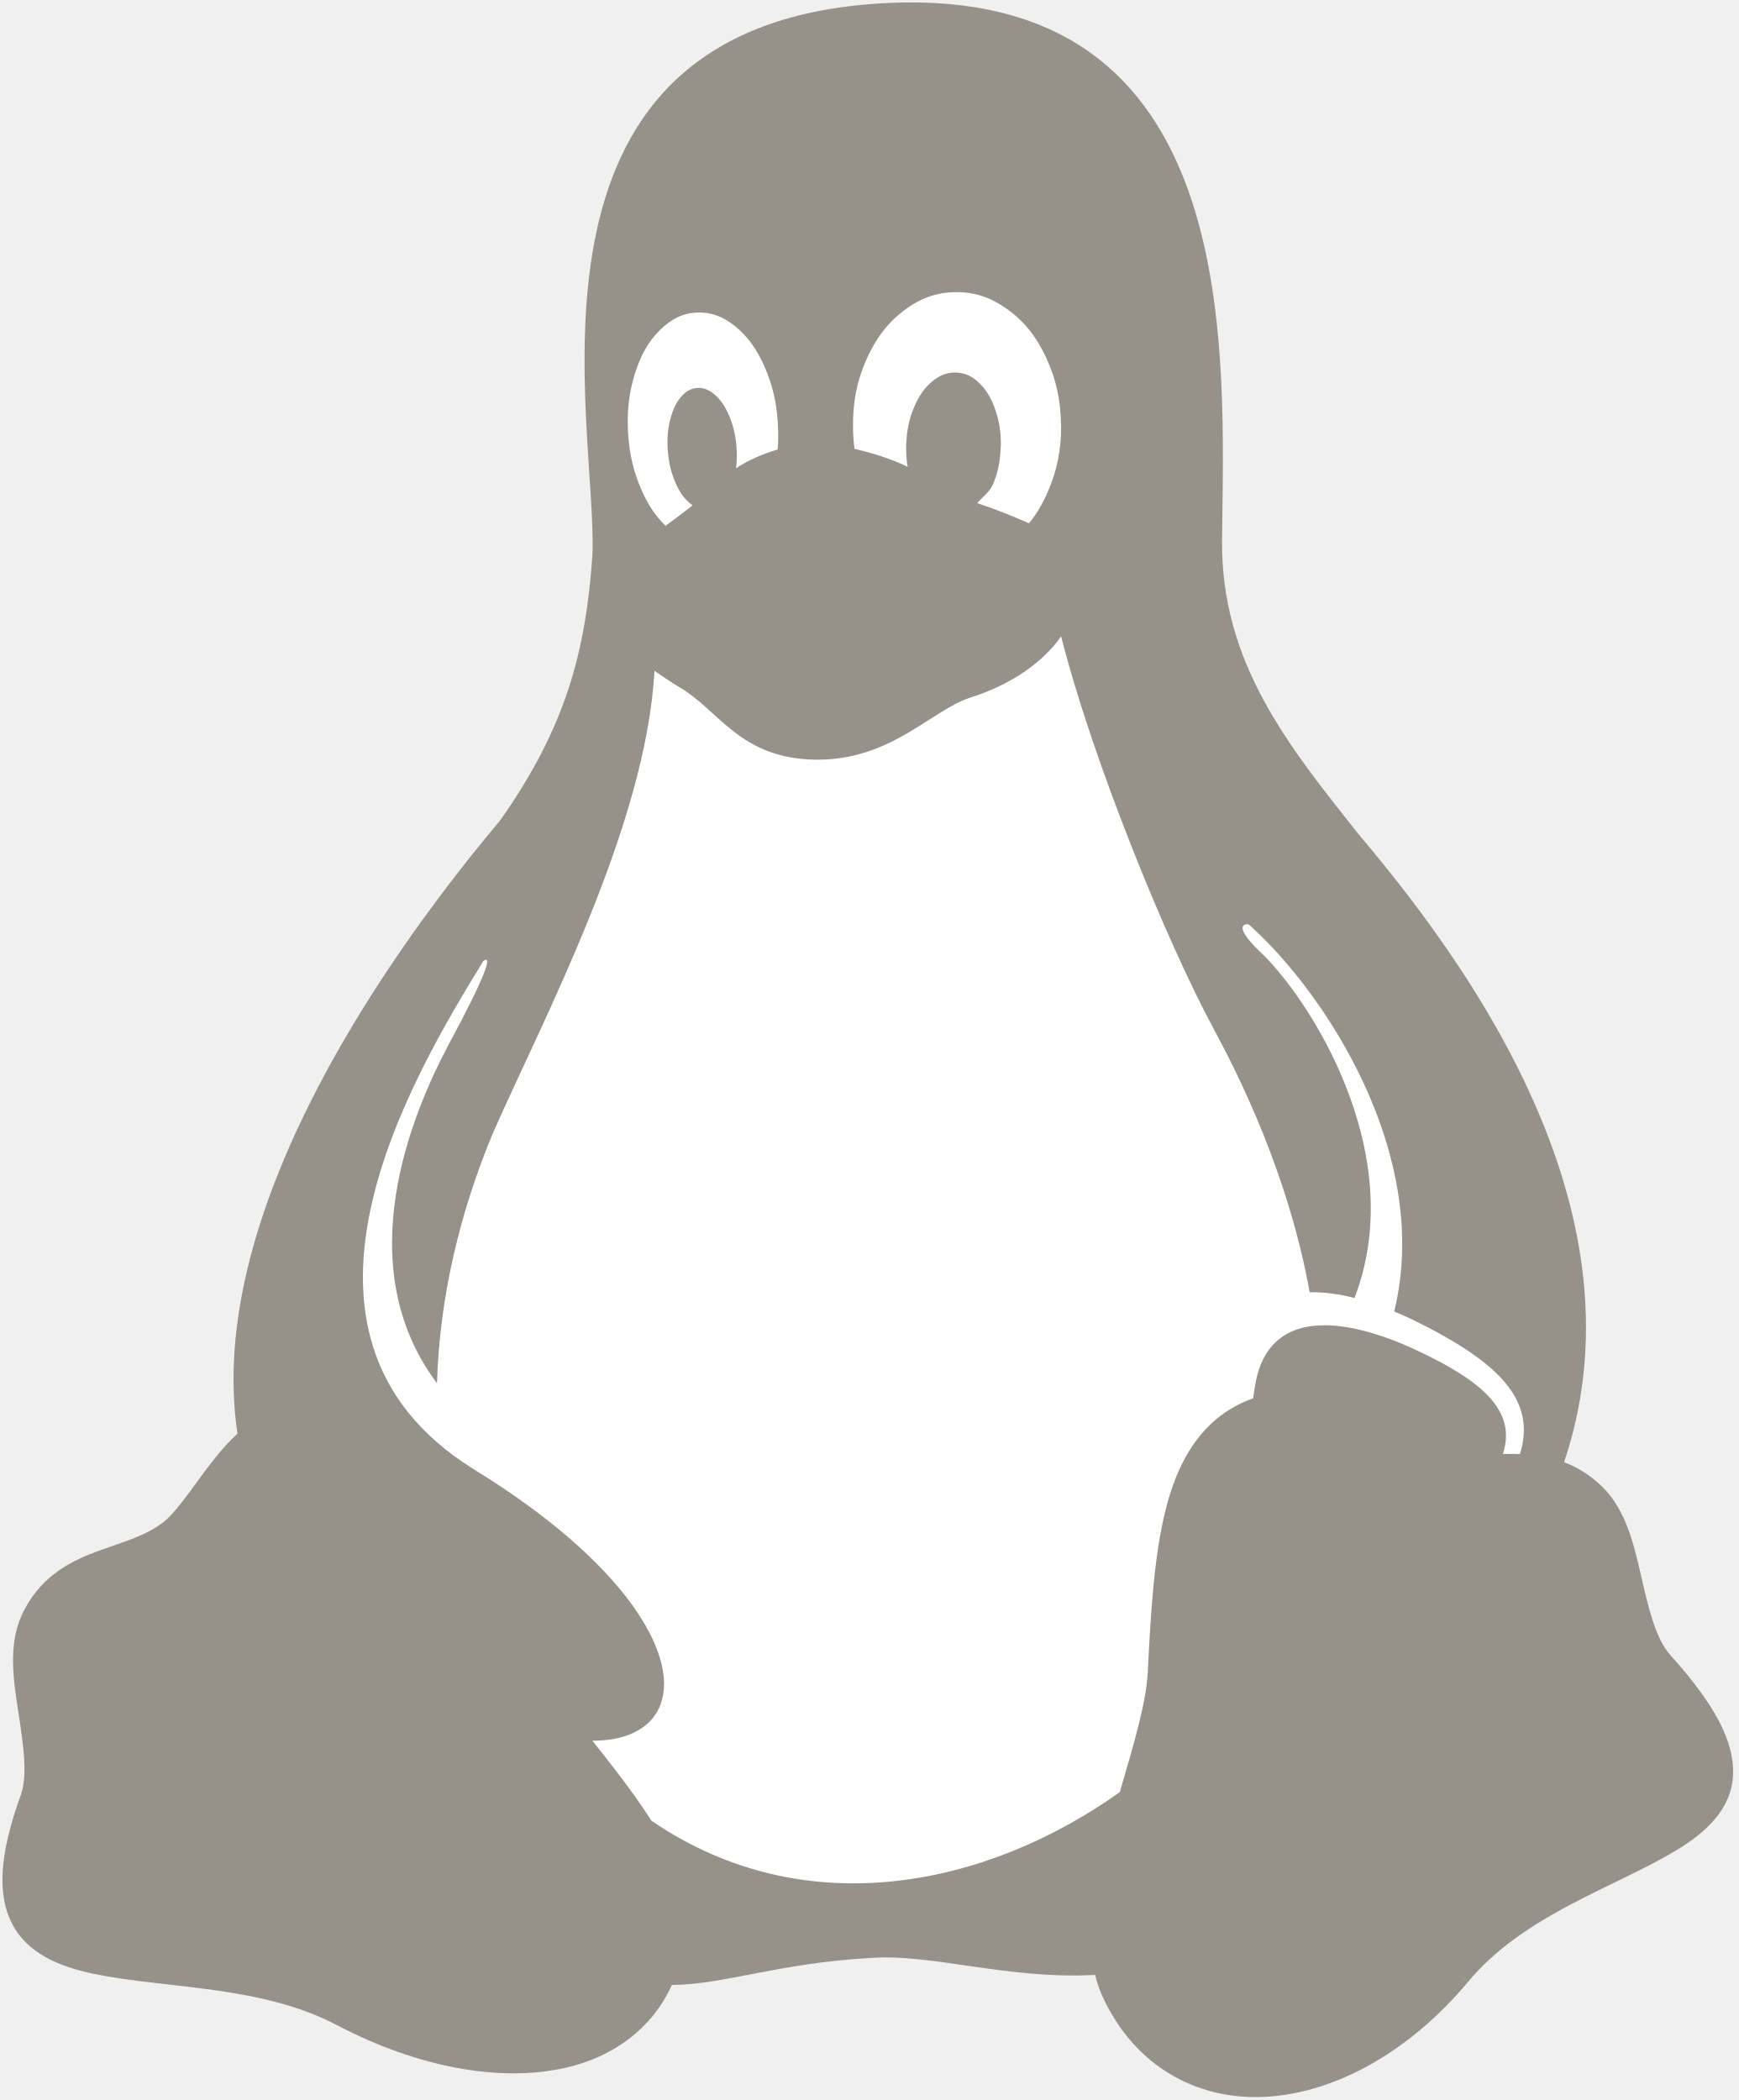
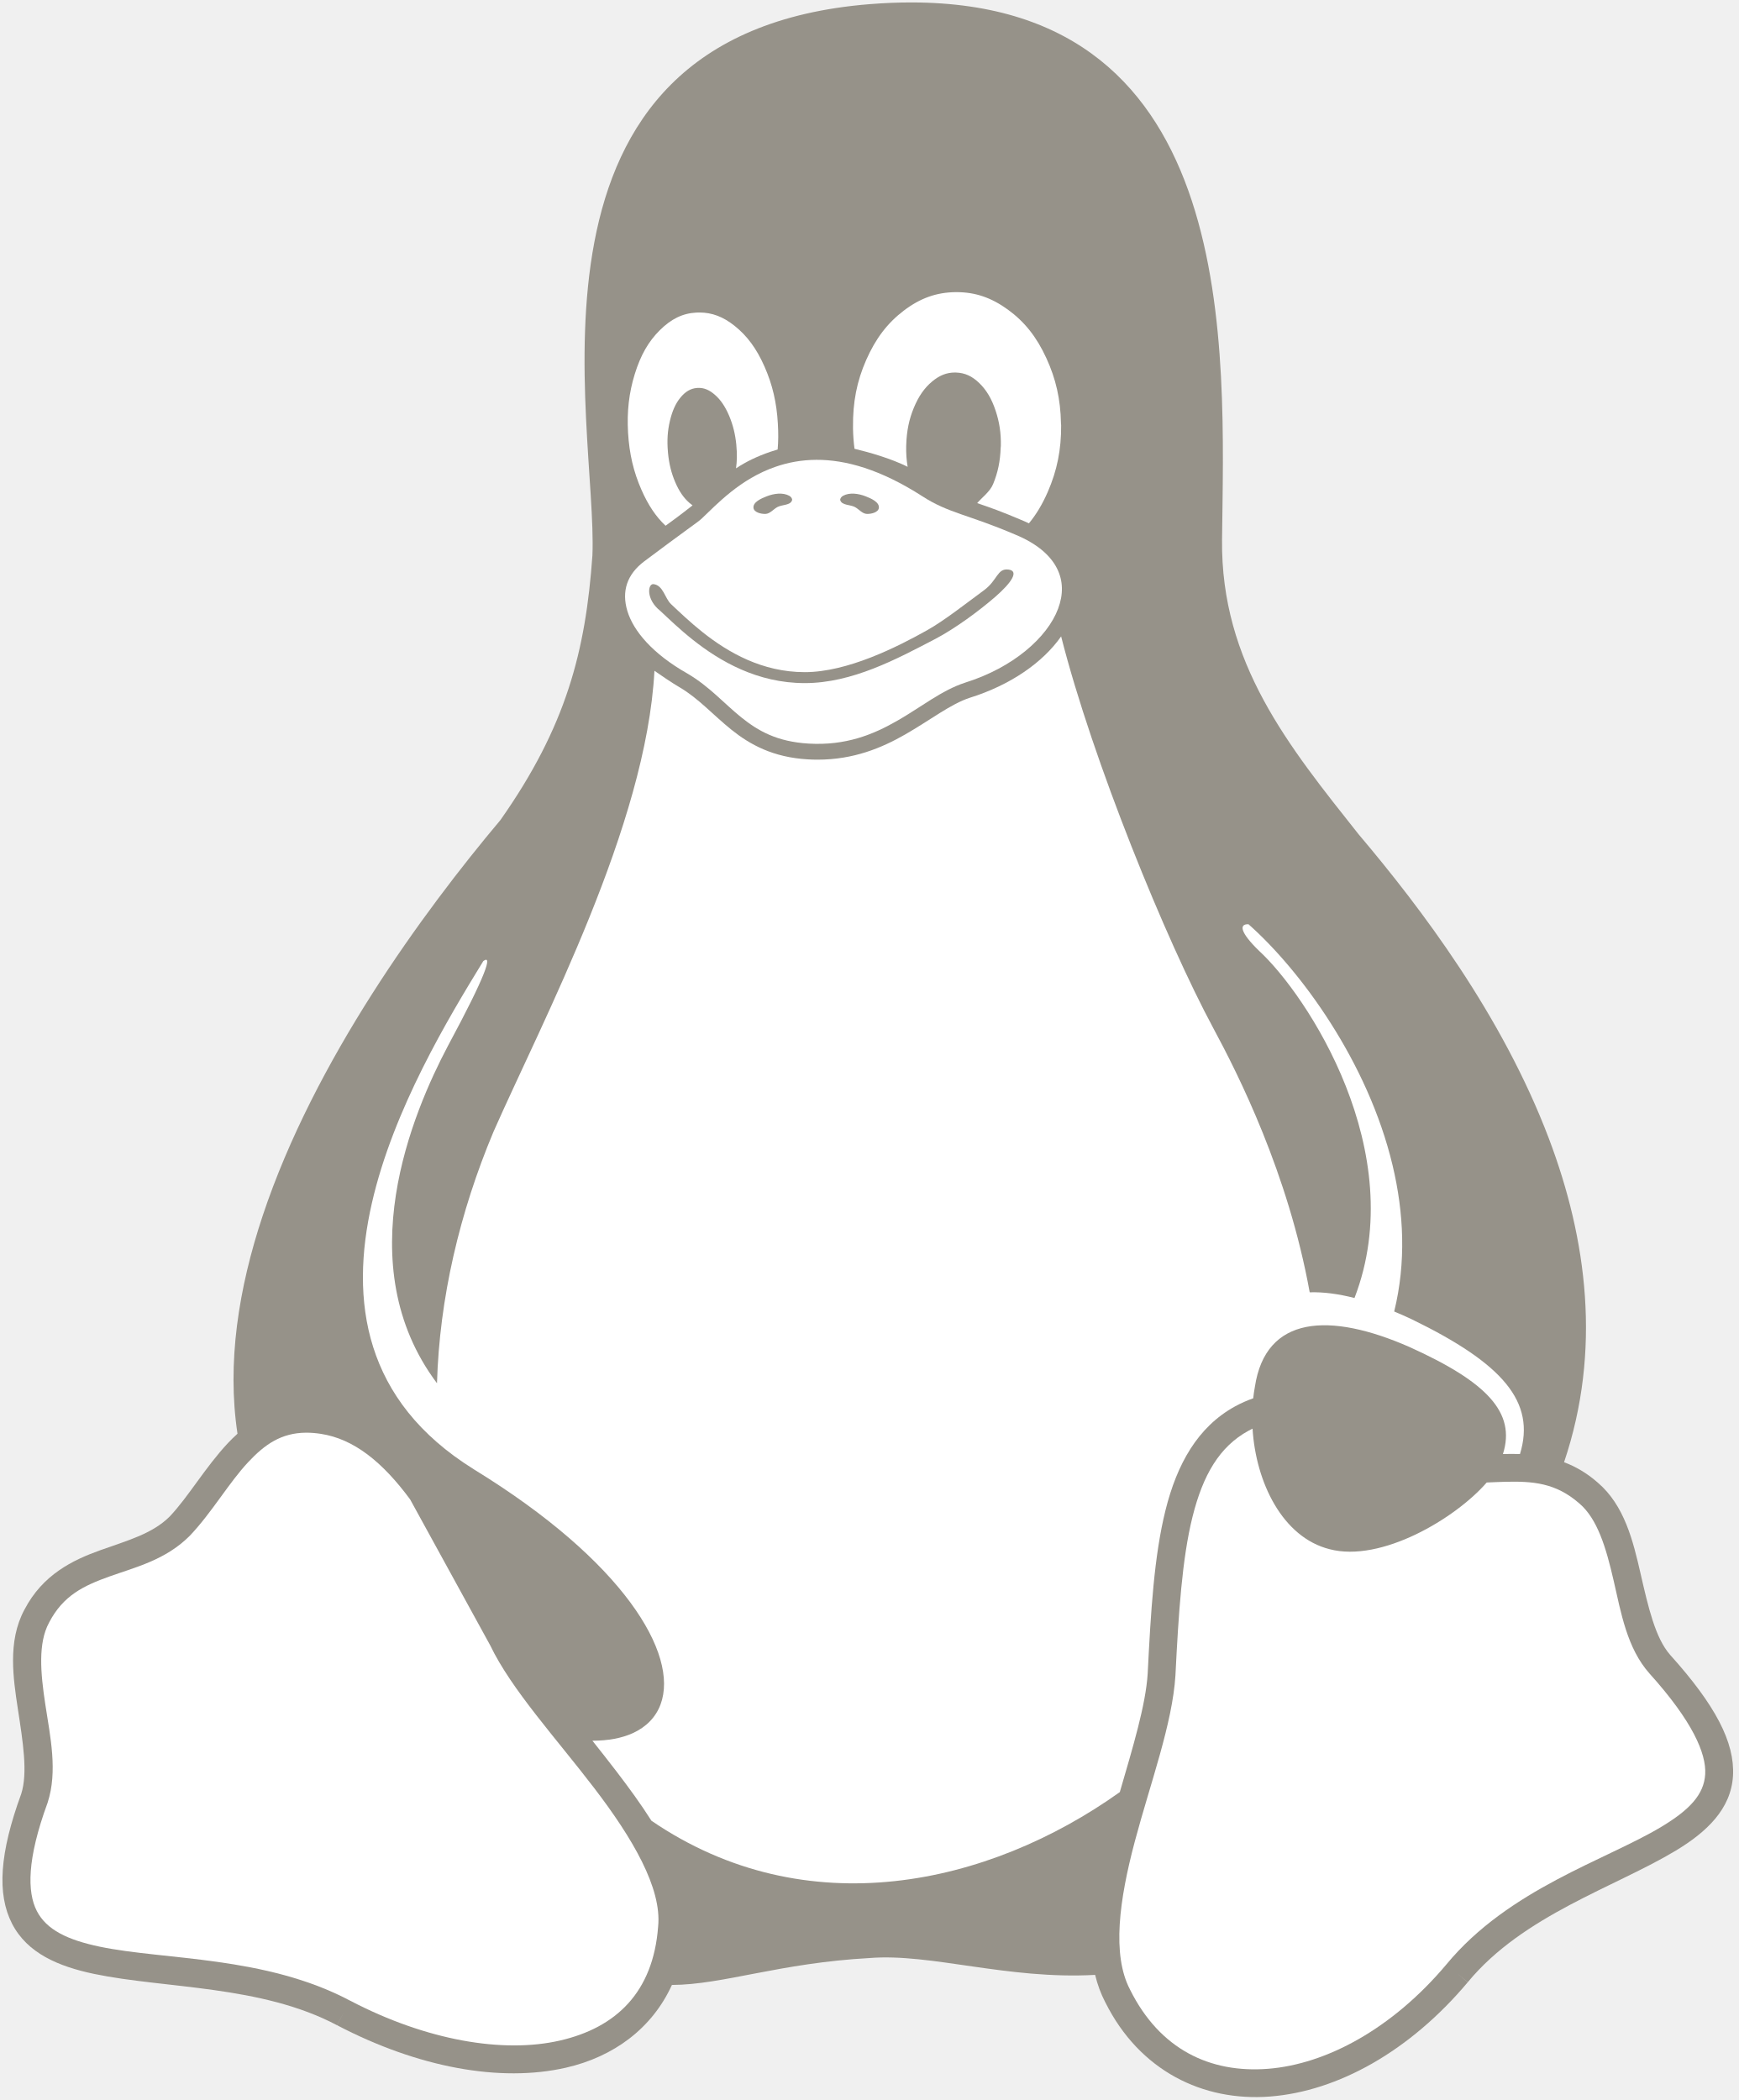
<svg xmlns="http://www.w3.org/2000/svg" version="1.1" id="Calque_1" x="0px" y="0px" width="712px" height="860px" viewBox="0 0 712 860" enable-background="new 0 0 712 860" xml:space="preserve">
  <defs id="defs21">
    <linearGradient id="linearGradient28799-5-5">
      <stop id="stop28801-1-9" offset="0" style="stop-color:#fefefc;stop-opacity:1;" />
      <stop style="stop-color:#fefefc;stop-opacity:1" offset="0.757" id="stop28807-2-6" />
      <stop id="stop28803-6-3" offset="1" style="stop-color:#d4d4d4;stop-opacity:1" />
    </linearGradient>
    <linearGradient id="linearGradient28853-5">
      <stop id="stop28855-3" offset="0" style="stop-color:#969289;stop-opacity:1" />
      <stop style="stop-color:#969289;stop-opacity:1" offset="0.734" id="stop28865-0" />
      <stop id="stop28857-9" offset="1" style="stop-color:#5c5c5c;stop-opacity:1;" />
    </linearGradient>
    <linearGradient id="linearGradient28935-8">
      <stop id="stop28937-7" offset="0" style="stop-color:#949494;stop-opacity:0.392;" />
      <stop style="stop-color:#949494;stop-opacity:1;" offset="0.5" id="stop28943-3" />
      <stop id="stop28939-8" offset="1" style="stop-color:#949494;stop-opacity:0.392;" />
    </linearGradient>
    <linearGradient id="linearGradient28976-3">
      <stop id="stop28978-7" offset="0" style="stop-color:#747474;stop-opacity:1" />
      <stop style="stop-color:#8c8c8c;stop-opacity:1;" offset="0.125" id="stop29259-5" />
      <stop style="stop-color:#a4a4a4;stop-opacity:1;" offset="0.25" id="stop29257-0" />
      <stop style="stop-color:#d4d4d4;stop-opacity:1" offset="0.5" id="stop28984-4" />
      <stop id="stop28986-0" offset="0.619" style="stop-color:#d4d4d4;stop-opacity:1" />
      <stop id="stop28980-2" offset="1" style="stop-color:#7c7c7c;stop-opacity:1" />
    </linearGradient>
    <clipPath id="clipPath29028-5" clipPathUnits="userSpaceOnUse">
      <path id="path29030-7" d="m 85.75,122.362 c -2.78,1.91 -5.111,4.575 -6.25,7.75 -1.436,4.002 -0.886,8.481 0.5,12.5 1.419,4.117 3.794,8.041 7.379,10.512 1.793,1.236 3.868,2.083 6.03,2.339 2.162,0.256 4.409,-0.095 6.34,-1.101 2.353,-1.226 4.148,-3.373 5.262,-5.781 1.114,-2.408 1.589,-5.07 1.738,-7.719 0.19,-3.375 -0.14,-6.806 -1.25,-10 -1.205,-3.469 -3.39,-6.671 -6.473,-8.667 -1.541,-0.998 -3.292,-1.684 -5.111,-1.935 -1.819,-0.252 -3.705,-0.063 -5.416,0.602 -0.975,0.379 -1.887,0.907 -2.75,1.5" style="fill:url(#radialGradient29032);fill-opacity:1;stroke:none" />
    </clipPath>
    <linearGradient id="linearGradient29336-6">
      <stop id="stop29338-1" offset="0" style="stop-color:#646464;stop-opacity:1" />
      <stop style="stop-color:#646464;stop-opacity:1.583" offset="0.306" id="stop29344-7" />
      <stop id="stop29354-5" offset="0.47" style="stop-color:#646464;stop-opacity:1" />
      <stop style="stop-color:#646464;stop-opacity:1.257" offset="0.728" id="stop29356-3" />
      <stop id="stop29340-6" offset="1" style="stop-color:#646464;stop-opacity:1;" />
    </linearGradient>
    <linearGradient id="linearGradient29477-3">
      <stop id="stop29479-5" offset="0" style="stop-color:#757574;stop-opacity:0" />
      <stop style="stop-color:#757574;stop-opacity:1;" offset="0.263" id="stop29487-5" />
      <stop style="stop-color:#757574;stop-opacity:1;" offset="0.5" id="stop29485-0" />
      <stop id="stop29481-3" offset="1" style="stop-color:#757574;stop-opacity:0" />
    </linearGradient>
    <linearGradient id="linearGradient28469-0">
      <stop style="stop-color:#d2940a;stop-opacity:1" offset="0" id="stop28479-4" />
      <stop style="stop-color:#d89c08;stop-opacity:1" offset="0.751" id="stop28477-2" />
      <stop id="stop28485-7" offset="0.866" style="stop-color:#b67e07;stop-opacity:1;" />
      <stop id="stop28473-1" offset="1" style="stop-color:#946106;stop-opacity:1" />
    </linearGradient>
    <linearGradient id="linearGradient28275-8">
      <stop id="stop28277-1" offset="0" style="stop-color:#ad780a;stop-opacity:1" />
      <stop style="stop-color:#d89e08;stop-opacity:1" offset="0.12" id="stop28291-9" />
      <stop style="stop-color:#edb80b;stop-opacity:1" offset="0.255" id="stop28289-6" />
      <stop style="stop-color:#ebc80d;stop-opacity:1" offset="0.392" id="stop28287-6" />
      <stop style="stop-color:#f5d838;stop-opacity:1" offset="0.527" id="stop28285-7" />
      <stop style="stop-color:#f6d811;stop-opacity:1" offset="0.769" id="stop28283-7" />
      <stop id="stop28279-5" offset="1" style="stop-color:#f5cd31;stop-opacity:1" />
    </linearGradient>
    <linearGradient id="linearGradient29529-6">
      <stop id="stop29531-0" offset="0" style="stop-color:#3a2903;stop-opacity:1;" />
      <stop style="stop-color:#735208;stop-opacity:1" offset="0.555" id="stop29539-7" />
      <stop id="stop29533-8" offset="1" style="stop-color:#ac8c04;stop-opacity:1" />
    </linearGradient>
    <clipPath id="clipPath29644-8" clipPathUnits="userSpaceOnUse">
      <path id="path29646-8" d="m 54.232,122.362 c -1.781,0.097 -3.485,0.919 -4.788,2.137 -1.303,1.218 -2.221,2.812 -2.786,4.504 -1.13,3.384 -0.875,7.052 -0.619,10.61 0.233,3.222 0.47,6.505 1.677,9.502 0.603,1.498 1.45,2.91 2.58,4.064 1.13,1.154 2.552,2.042 4.118,2.434 1.469,0.368 3.038,0.292 4.483,-0.162 1.445,-0.454 2.764,-1.279 3.846,-2.338 1.579,-1.545 2.643,-3.566 3.253,-5.689 0.61,-2.123 0.784,-4.352 0.752,-6.561 -0.04,-2.764 -0.401,-5.539 -1.266,-8.164 -0.865,-2.626 -2.246,-5.103 -4.173,-7.086 -0.933,-0.96 -1.998,-1.805 -3.199,-2.397 -1.201,-0.592 -2.543,-0.925 -3.88,-0.853" style="fill:url(#radialGradient29648);fill-opacity:1;stroke:none" />
    </clipPath>
    <clipPath clipPathUnits="userSpaceOnUse" id="clipPath14656-7">
      <path d="m 304.847,225.45 c 6.016,4.923 9.777,12.317 10.943,20.003 1.825,12.031 -2.346,24.075 -6.446,35.533 -0.817,2.285 -1.64,4.59 -1.965,6.995 -0.325,2.405 -0.119,4.948 1.029,7.086 1.303,2.425 3.732,4.125 6.367,4.923 2.589,0.784 5.394,0.761 8.015,0.092 2.621,-0.669 5.061,-1.968 7.187,-3.64 5.48,-4.31 8.758,-10.986 10.01,-17.844 1.252,-6.858 0.639,-13.929 -0.551,-20.798 -1.623,-9.369 -4.309,-18.54 -7.74,-27.408 -2.518,-6.507 -5.468,-12.911 -9.618,-18.52 -4.046,-5.469 -9.162,-10.09 -13.103,-15.635 -2.732,-3.844 -4.9,-8.131 -8.192,-11.508 -1.646,-1.689 -3.577,-3.135 -5.77,-4.001 -2.193,-0.866 -4.664,-1.124 -6.933,-0.482 -1.505,0.426 -2.892,1.237 -4.038,2.301 -1.146,1.064 -2.053,2.376 -2.693,3.803 -1.28,2.853 -1.477,6.112 -0.965,9.198 0.661,3.983 2.444,7.693 4.466,11.189 2.274,3.932 4.918,7.719 8.384,10.654 3.599,3.047 7.962,5.074 11.611,8.06" id="path14658-9" style="fill:none;stroke:#c17d11;stroke-width:1px;stroke-linecap:butt;stroke-linejoin:miter;stroke-opacity:1" />
    </clipPath>
    <clipPath clipPathUnits="userSpaceOnUse" id="clipPath14489-3">
      <path style="fill:url(#linearGradient14493);fill-opacity:1;stroke:none" d="m 516.006,331.876 c -0.671,1.719 -1.627,3.327 -2.816,4.738 -2.624,3.115 -6.268,5.17 -9.896,7.02 -6.189,3.154 -12.602,5.922 -18.42,9.717 -3.898,2.542 -7.496,5.527 -10.86,8.742 -2.877,2.75 -5.606,5.687 -8.832,8.018 -3.256,2.351 -7.019,4.054 -10.991,4.65 -4.83,0.725 -9.821,-0.213 -14.299,-2.164 -3.138,-1.367 -6.156,-3.323 -7.963,-6.229 -1.814,-2.918 -2.228,-6.488 -2.233,-9.924 -0.008,-6.077 1.118,-12.09 2.178,-18.073 0.881,-4.972 1.719,-9.955 2.26,-14.975 0.983,-9.131 0.976,-18.353 0.32,-27.513 -0.11,-1.534 -0.238,-3.083 -0.008,-4.604 0.229,-1.521 0.855,-3.037 2.021,-4.04 1.077,-0.927 2.521,-1.336 3.939,-1.415 1.419,-0.079 2.834,0.147 4.24,0.352 3.313,0.484 6.652,0.865 9.889,1.717 2.043,0.537 4.033,1.259 6.072,1.811 3.403,0.92 6.966,1.361 10.467,0.952 3.769,-0.441 7.43,-1.857 11.224,-1.765 1.557,0.038 3.102,0.332 4.586,0.8 1.515,0.478 3.009,1.162 4.123,2.295 0.846,0.861 1.436,1.945 1.879,3.069 0.66,1.674 1.015,3.457 1.167,5.249 0.135,1.588 0.113,3.194 0.414,4.759 0.495,2.575 1.847,4.923 3.528,6.935 1.681,2.012 3.69,3.72 5.696,5.408 1.999,1.681 4.011,3.355 6.167,4.828 1.012,0.692 2.056,1.339 3.017,2.101 0.961,0.761 1.845,1.647 2.445,2.715 0.815,1.449 1.064,3.208 0.683,4.826 l 2e-5,0" id="path14491-6" />
    </clipPath>
    <clipPath clipPathUnits="userSpaceOnUse" id="clipPath14481-1">
      <path style="fill:url(#linearGradient14485);fill-opacity:1;stroke:none" d="m 516.006,331.876 c -0.671,1.719 -1.627,3.327 -2.816,4.738 -2.624,3.115 -6.268,5.17 -9.896,7.02 -6.189,3.154 -12.602,5.922 -18.42,9.717 -3.898,2.542 -7.496,5.527 -10.86,8.742 -2.877,2.75 -5.606,5.687 -8.832,8.018 -3.256,2.351 -7.019,4.054 -10.991,4.65 -4.83,0.725 -9.821,-0.213 -14.299,-2.164 -3.138,-1.367 -6.156,-3.323 -7.963,-6.229 -1.814,-2.918 -2.228,-6.488 -2.233,-9.924 -0.008,-6.077 1.118,-12.09 2.178,-18.073 0.881,-4.972 1.719,-9.955 2.26,-14.975 0.983,-9.131 0.976,-18.353 0.32,-27.513 -0.11,-1.534 -0.238,-3.083 -0.008,-4.604 0.229,-1.521 0.855,-3.037 2.021,-4.04 1.077,-0.927 2.521,-1.336 3.939,-1.415 1.419,-0.079 2.834,0.147 4.24,0.352 3.313,0.484 6.652,0.865 9.889,1.717 2.043,0.537 4.033,1.259 6.072,1.811 3.403,0.92 6.966,1.361 10.467,0.952 3.769,-0.441 7.43,-1.857 11.224,-1.765 1.557,0.038 3.102,0.332 4.586,0.8 1.515,0.478 3.009,1.162 4.123,2.295 0.846,0.861 1.436,1.945 1.879,3.069 0.66,1.674 1.015,3.457 1.167,5.249 0.135,1.588 0.113,3.194 0.414,4.759 0.495,2.575 1.847,4.923 3.528,6.935 1.681,2.012 3.69,3.72 5.696,5.408 1.999,1.681 4.011,3.355 6.167,4.828 1.012,0.692 2.056,1.339 3.017,2.101 0.961,0.761 1.845,1.647 2.445,2.715 0.815,1.449 1.064,3.208 0.683,4.826 l 2e-5,0" id="path14483-3" />
    </clipPath>
    <clipPath clipPathUnits="userSpaceOnUse" id="clipPath14473-5">
      <path style="fill:url(#linearGradient14477);fill-opacity:1;stroke:none" d="m 511.827,331.9 c -0.606,1.404 -1.442,2.708 -2.464,3.845 -2.325,2.588 -5.507,4.222 -8.659,5.697 -5.42,2.535 -11.001,4.779 -16.116,7.885 -3.383,2.054 -6.537,4.472 -9.502,7.094 -2.525,2.233 -4.93,4.627 -7.728,6.506 -2.883,1.936 -6.175,3.299 -9.616,3.774 -4.218,0.582 -8.553,-0.183 -12.51,-1.756 -2.709,-1.077 -5.366,-2.619 -6.967,-5.055 -1.538,-2.341 -1.933,-5.252 -1.953,-8.053 -0.035,-4.939 0.965,-9.818 1.906,-14.666 0.782,-4.03 1.527,-8.072 1.977,-12.152 0.818,-7.406 0.661,-14.885 0.28,-22.327 -0.064,-1.249 -0.134,-2.51 0.079,-3.743 0.213,-1.233 0.736,-2.452 1.682,-3.271 0.939,-0.814 2.21,-1.159 3.451,-1.212 1.242,-0.052 2.476,0.164 3.705,0.349 2.89,0.436 5.811,0.709 8.652,1.393 1.787,0.43 3.531,1.02 5.313,1.469 2.986,0.753 6.096,1.107 9.158,0.772 3.294,-0.36 6.507,-1.51 9.82,-1.432 1.358,0.032 2.708,0.271 4.013,0.649 1.313,0.38 2.617,0.92 3.607,1.862 0.725,0.691 1.25,1.569 1.644,2.49 0.576,1.348 0.886,2.8 1.021,4.26 0.119,1.289 0.105,2.594 0.363,3.862 0.437,2.149 1.64,4.081 3.115,5.704 1.475,1.622 3.224,2.968 4.956,4.312 1.756,1.364 3.51,2.74 5.396,3.918 0.882,0.551 1.793,1.059 2.635,1.671 0.841,0.612 1.619,1.339 2.145,2.237 0.684,1.167 0.902,2.599 0.598,3.917 l 2e-5,0" id="path14475-9" />
    </clipPath>
    <linearGradient id="linearGradient14518-6">
      <stop id="stop14540-0" offset="0" style="stop-color:#110800;stop-opacity:1;" />
      <stop style="stop-color:#a65a00;stop-opacity:0.8;" offset="0.591" id="stop14542-5" />
      <stop style="stop-color:#ff921e;stop-opacity:0;" offset="1" id="stop14522-4" />
    </linearGradient>
    <clipPath clipPathUnits="userSpaceOnUse" id="clipPath14822-9">
      <path d="m 386.188,285.328 c -0.405,-1.104 -1.118,-2.082 -1.991,-2.87 -0.872,-0.788 -1.9,-1.392 -2.983,-1.852 -2.165,-0.919 -4.521,-1.261 -6.832,-1.696 -2.179,-0.409 -4.342,-0.906 -6.528,-1.277 -2.271,-0.386 -4.618,-0.632 -6.865,-0.125 -1.966,0.443 -3.784,1.459 -5.272,2.819 -1.487,1.36 -2.649,3.056 -3.485,4.89 -1.472,3.23 -1.935,6.865 -1.654,10.403 0.209,2.633 0.875,5.346 2.609,7.339 1.401,1.611 3.387,2.615 5.434,3.221 3.525,1.043 7.367,0.988 10.86,-0.155 5.767,-1.931 10.876,-5.774 14.33,-10.779 1.139,-1.65 2.112,-3.448 2.553,-5.403 0.336,-1.49 0.348,-3.081 -0.178,-4.515" id="path14824-1" style="fill:none;stroke:#ce5c00;stroke-width:1px;stroke-linecap:butt;stroke-linejoin:miter;stroke-opacity:1" />
    </clipPath>
    <clipPath clipPathUnits="userSpaceOnUse" id="clipPath14822-2-4">
      <path d="m 386.188,285.328 c -0.405,-1.104 -1.118,-2.082 -1.991,-2.87 -0.872,-0.788 -1.9,-1.392 -2.983,-1.852 -2.165,-0.919 -4.521,-1.261 -6.832,-1.696 -2.179,-0.409 -4.342,-0.906 -6.528,-1.277 -2.271,-0.386 -4.618,-0.632 -6.865,-0.125 -1.966,0.443 -3.784,1.459 -5.272,2.819 -1.487,1.36 -2.649,3.056 -3.485,4.89 -1.472,3.23 -1.935,6.865 -1.654,10.403 0.209,2.633 0.875,5.346 2.609,7.339 1.401,1.611 3.387,2.615 5.434,3.221 3.525,1.043 7.367,0.988 10.86,-0.155 5.767,-1.931 10.876,-5.774 14.33,-10.779 1.139,-1.65 2.112,-3.448 2.553,-5.403 0.336,-1.49 0.348,-3.081 -0.178,-4.515" id="path14824-6-5" style="fill:none;stroke:#ce5c00;stroke-width:1px;stroke-linecap:butt;stroke-linejoin:miter;stroke-opacity:1" />
    </clipPath>
    <clipPath clipPathUnits="userSpaceOnUse" id="clipPath15031-3">
      <path style="fill:none;stroke:#729fcf;stroke-width:0.125;stroke-linecap:butt;stroke-linejoin:miter;stroke-miterlimit:4;stroke-dasharray:none;stroke-opacity:1" d="m 248.061,184.612 c -2.601,3.44 -5.233,6.856 -7.897,10.247 -2.833,3.607 -5.701,7.187 -8.587,10.751 -3.541,4.374 -7.152,8.793 -9.449,13.93 -1.974,4.414 -2.91,9.207 -4.265,13.849 -1.539,5.272 -3.626,10.37 -5.971,15.336 -2.165,4.585 -4.55,9.063 -6.939,13.536 -1.738,3.254 -3.505,6.581 -4.108,10.221 -0.476,2.876 -0.198,5.844 0.534,8.666 0.732,2.822 1.91,5.511 3.238,8.106 5.667,11.075 14.17,20.622 24.242,27.925 4.571,3.314 9.467,6.181 14.602,8.526 2.782,1.27 5.714,2.404 8.772,2.457 1.529,0.026 3.074,-0.225 4.474,-0.841 1.4,-0.615 2.651,-1.604 3.483,-2.887 1.023,-1.578 1.37,-3.538 1.165,-5.407 -0.205,-1.869 -0.935,-3.653 -1.913,-5.259 -2.39,-3.923 -6.165,-6.761 -9.796,-9.573 -7.841,-6.074 -15.425,-12.48 -22.682,-19.24 -2.049,-1.909 -4.098,-3.878 -5.53,-6.284 -1.394,-2.344 -2.148,-5.014 -2.658,-7.693 -1.4,-7.349 -1.04,-15.083 1.46,-22.133 0.978,-2.758 2.271,-5.392 3.518,-8.04 2.162,-4.589 4.211,-9.263 7.049,-13.467 3.533,-5.233 8.245,-9.673 11.151,-15.278 2.455,-4.734 3.494,-10.057 4.362,-15.318 0.665,-4.031 1.248,-8.075 1.746,-12.13" id="path15033-2" />
    </clipPath>
    <clipPath clipPathUnits="userSpaceOnUse" id="clipPath14186-9">
      <path id="path14188-1" d="m 137.577,281.019 c 1.599,-0.663 3.398,-0.784 5.101,-0.47 1.703,0.314 3.311,1.049 4.743,2.022 2.864,1.946 4.988,4.778 7.023,7.58 4.672,6.434 9.169,13.002 13.245,19.829 3.306,5.538 6.344,11.257 10.164,16.453 2.494,3.392 5.307,6.539 7.813,9.922 2.506,3.383 4.728,7.056 5.839,11.117 1.444,5.277 0.885,11.093 -1.627,15.953 -1.767,3.419 -4.476,6.352 -7.772,8.339 -3.296,1.987 -7.171,3.014 -11.016,2.87 -6.114,-0.229 -11.699,-3.285 -17.384,-5.549 -11.581,-4.612 -24.16,-6.059 -36.097,-9.652 -3.669,-1.104 -7.276,-2.411 -10.97,-3.426 -1.641,-0.451 -3.309,-0.848 -4.859,-1.551 -1.55,-0.703 -3,-1.749 -3.862,-3.217 -0.666,-1.134 -0.948,-2.47 -0.93,-3.786 0.018,-1.316 0.326,-2.615 0.774,-3.852 0.896,-2.474 2.343,-4.714 3.32,-7.157 1.595,-3.989 1.882,-8.388 1.667,-12.679 -0.215,-4.291 -0.911,-8.545 -1.205,-12.831 -0.131,-1.914 -0.181,-3.853 0.185,-5.736 0.365,-1.883 1.176,-3.725 2.558,-5.055 1.274,-1.227 2.965,-1.955 4.696,-2.317 1.732,-0.361 3.515,-0.377 5.284,-0.338 1.768,0.04 3.541,0.134 5.304,-0.011 1.763,-0.145 3.533,-0.541 5.069,-1.418 1.46,-0.834 2.654,-2.075 3.644,-3.434 0.989,-1.36 1.789,-2.846 2.609,-4.314 0.82,-1.468 1.668,-2.932 2.742,-4.226 1.073,-1.295 2.389,-2.423 3.943,-3.067" style="fill:#969289;fill-opacity:1;stroke:none" />
    </clipPath>
  </defs>
  <path d="M683.91,677.74c-0.01-0.01-0.021-0.021-0.021-0.03c-6.069-6.85-8.96-19.55-12.069-33.08c-3.101-13.52-6.57-28.1-17.67-37.55  c-0.021-0.021-0.051-0.04-0.07-0.061c-2.2-1.92-4.46-3.539-6.73-4.89c-2.279-1.35-4.59-2.45-6.899-3.32  c15.43-45.76,9.38-91.329-6.2-132.5c-19.11-50.54-52.48-94.569-77.97-124.689c-28.53-35.99-56.431-70.15-55.88-120.61  C501.25,144,508.87,1.19,373.35,1c-5.51-0.01-11.26,0.22-17.25,0.7C204.66,13.89,244.83,173.89,242.58,227.46  c-2.77,39.18-10.71,70.06-37.66,108.36c-31.65,37.64-76.23,98.57-97.34,162c-9.96,29.93-14.7,60.439-10.33,89.319  c-1.37,1.23-2.67,2.521-3.92,3.841c-9.29,9.93-16.16,21.949-23.81,30.039c-7.15,7.141-17.33,9.851-28.53,13.86  c-11.2,4.021-23.49,9.94-30.95,24.26c0,0,0,0.011-0.01,0.011c-0.01,0.02-0.02,0.05-0.04,0.069c-3.51,6.55-4.65,13.62-4.65,20.79  c0,6.63,0.98,13.351,1.97,19.82c2.06,13.46,4.15,26.189,1.38,34.81c-8.86,24.23-10,40.98-3.76,53.141  c6.26,12.18,19.11,17.55,33.64,20.59c29.06,6.06,68.41,4.56,99.42,21l2.67-5.03l-2.64,5.04c33.2,17.36,66.86,23.521,93.71,17.39  c19.48-4.439,35.28-16.039,43.4-33.88c21-0.1,44.05-9,80.97-11.029c25.05-2.021,56.34,8.899,92.33,6.899  c0.94,3.9,2.301,7.66,4.16,11.23c0.021,0.029,0.04,0.069,0.061,0.1c13.949,27.9,39.869,40.66,67.5,38.48  c27.659-2.181,57.069-18.49,80.85-46.78l-4.36-3.66l4.391,3.62c22.66-27.48,60.27-38.87,85.22-53.91  c12.47-7.52,22.58-16.939,23.37-30.62C710.4,713.55,702.37,698.23,683.91,677.74z" id="path3" style="fill:#969289;fill-opacity:1" fill="#000000" />
-   <path fill="#D6A312" d="M698.24,726.57c-0.48,8.439-6.59,14.71-17.88,21.51c-22.561,13.61-62.551,25.45-88.08,56.38  c-22.181,26.39-49.221,40.88-73.03,42.76s-44.35-8-56.47-32.31l-0.021-0.05l-0.029-0.061c-7.521-14.3-4.391-36.85,1.939-60.649  c6.33-23.79,15.43-48.23,16.65-68.08v-0.061c1.279-25.439,2.71-47.66,6.979-64.81c4.28-17.15,11.01-28.75,22.931-35.28  c0.56-0.3,1.109-0.59,1.659-0.86c1.351,22.03,12.261,44.511,31.54,49.37c21.101,5.561,51.511-12.54,64.351-27.31  c2.569-0.101,5.069-0.23,7.5-0.29c11.27-0.271,20.71,0.38,30.37,8.82l0.029,0.029l0.03,0.021c7.42,6.29,10.95,18.17,14.01,31.47  c3.061,13.311,5.5,27.8,14.681,38.13l0.01,0.01l0.01,0.021C693.06,704.9,698.73,718.12,698.24,726.57z" id="path5" style="fill:#ffffff;fill-opacity:0" />
-   <path d="M269.49,788.95l-0.01,0.06v0.07c-2.04,26.74-17.12,41.3-40.28,46.59c-23.14,5.29-54.53,0.021-85.87-16.37  c-0.01,0-0.02-0.01-0.03-0.01c-34.68-18.37-75.93-16.54-102.4-22.07c-13.23-2.76-21.87-6.92-25.83-14.64  c-3.96-7.73-4.05-21.2,4.37-44.17l0.04-0.101l0.03-0.1c4.17-12.85,1.08-26.91-0.94-40.11c-2.02-13.189-3.01-25.199,1.5-33.56  l0.04-0.08c5.77-11.12,14.23-15.1,24.73-18.86c10.51-3.77,22.96-6.729,32.79-16.59l0.06-0.05l0.05-0.05  c9.09-9.59,15.92-21.62,23.91-30.15c6.74-7.2,13.49-11.97,23.66-12.04c0.12,0.011,0.23,0.011,0.35,0  c1.78,0.011,3.67,0.16,5.67,0.471c13.5,2.04,25.27,11.479,36.61,26.859l32.74,59.67l0.01,0.03l0.02,0.02  c8.71,18.19,27.11,38.2,42.7,58.61C259,752.78,271.06,773.27,269.49,788.95z" id="path7" style="fill:#ffffff;fill-opacity:0" fill="#D6A312" />
-   <path d="M432.77,232.69c-2.63-5.15-8-10.05-17.14-13.8l-0.02-0.01l-0.03-0.01c-19.01-8.14-27.26-8.72-37.87-15.62  c-17.27-11.1-31.54-14.99-43.4-14.94c-6.21,0.02-11.76,1.12-16.73,2.84c-14.45,4.97-24.04,15.34-30.05,21.03l-0.01,0.01  c0,0.01-0.01,0.01-0.01,0.02c-1.18,1.12-2.7,2.14-6.38,4.84c-3.71,2.71-9.27,6.79-17.27,12.79c-7.11,5.33-9.42,12.27-6.96,20.4  c2.45,8.13,10.29,17.51,24.63,25.62l0.02,0.02l0.03,0.01c8.9,5.23,14.98,12.28,21.96,17.89c3.49,2.8,7.16,5.3,11.58,7.19  c4.42,1.89,9.58,3.17,16.04,3.55c15.16,0.88,26.32-3.67,36.17-9.31c9.87-5.63,18.229-12.52,27.82-15.63l0.02-0.01l0.021-0.01  c19.659-6.14,33.68-18.51,38.069-30.26C435.46,243.42,435.39,237.84,432.77,232.69z" id="path9" style="fill:#ffffff;fill-opacity:0" fill="#D6A312" />
+   <path fill="#D6A312" d="M698.24,726.57c-0.48,8.439-6.59,14.71-17.88,21.51c-22.561,13.61-62.551,25.45-88.08,56.38  c-22.181,26.39-49.221,40.88-73.03,42.76s-44.35-8-56.47-32.31l-0.021-0.05l-0.029-0.061c-7.521-14.3-4.391-36.85,1.939-60.649  c6.33-23.79,15.43-48.23,16.65-68.08v-0.061c1.279-25.439,2.71-47.66,6.979-64.81c4.28-17.15,11.01-28.75,22.931-35.28  c0.56-0.3,1.109-0.59,1.659-0.86c1.351,22.03,12.261,44.511,31.54,49.37c21.101,5.561,51.511-12.54,64.351-27.31  c2.569-0.101,5.069-0.23,7.5-0.29c11.27-0.271,20.71,0.38,30.37,8.82l0.029,0.029l0.03,0.021c7.42,6.29,10.95,18.17,14.01,31.47  c3.061,13.311,5.5,27.8,14.681,38.13l0.01,0.01l0.01,0.021C693.06,704.9,698.73,718.12,698.24,726.57z" id="path5" style="fill:#ffffff;fill-opacity:1" />
+   <path d="M269.49,788.95l-0.01,0.06v0.07c-2.04,26.74-17.12,41.3-40.28,46.59c-23.14,5.29-54.53,0.021-85.87-16.37  c-0.01,0-0.02-0.01-0.03-0.01c-34.68-18.37-75.93-16.54-102.4-22.07c-13.23-2.76-21.87-6.92-25.83-14.64  c-3.96-7.73-4.05-21.2,4.37-44.17l0.04-0.101l0.03-0.1c4.17-12.85,1.08-26.91-0.94-40.11c-2.02-13.189-3.01-25.199,1.5-33.56  l0.04-0.08c5.77-11.12,14.23-15.1,24.73-18.86c10.51-3.77,22.96-6.729,32.79-16.59l0.06-0.05l0.05-0.05  c9.09-9.59,15.92-21.62,23.91-30.15c6.74-7.2,13.49-11.97,23.66-12.04c0.12,0.011,0.23,0.011,0.35,0  c1.78,0.011,3.67,0.16,5.67,0.471c13.5,2.04,25.27,11.479,36.61,26.859l32.74,59.67l0.01,0.03l0.02,0.02  c8.71,18.19,27.11,38.2,42.7,58.61C259,752.78,271.06,773.27,269.49,788.95z" id="path7" style="fill:#ffffff;fill-opacity:1" fill="#D6A312" />
+   <path d="M432.77,232.69c-2.63-5.15-8-10.05-17.14-13.8l-0.02-0.01l-0.03-0.01c-19.01-8.14-27.26-8.72-37.87-15.62  c-17.27-11.1-31.54-14.99-43.4-14.94c-6.21,0.02-11.76,1.12-16.73,2.84c-14.45,4.97-24.04,15.34-30.05,21.03l-0.01,0.01  c0,0.01-0.01,0.01-0.01,0.02c-1.18,1.12-2.7,2.14-6.38,4.84c-3.71,2.71-9.27,6.79-17.27,12.79c-7.11,5.33-9.42,12.27-6.96,20.4  c2.45,8.13,10.29,17.51,24.63,25.62l0.02,0.02l0.03,0.01c8.9,5.23,14.98,12.28,21.96,17.89c3.49,2.8,7.16,5.3,11.58,7.19  c4.42,1.89,9.58,3.17,16.04,3.55c15.16,0.88,26.32-3.67,36.17-9.31c9.87-5.63,18.229-12.52,27.82-15.63l0.02-0.01l0.021-0.01  c19.659-6.14,33.68-18.51,38.069-30.26C435.46,243.42,435.39,237.84,432.77,232.69z" id="path9" style="fill:#ffffff;fill-opacity:1" fill="#D6A312" />
  <path d="m 382.89,261.71 c -15.641,8.153 -33.91,18.04 -53.35,18.04 -19.43,0 -34.78,-8.98 -45.82,-17.73 -5.52,-4.37 -10,-8.72 -13.38,-11.88 -5.864,-4.629 -5.162,-11.122 -2.752,-10.93 4.039,0.504 4.649,5.822 7.192,8.2 3.44,3.22 7.75,7.39 12.97,11.53 10.44,8.27 24.36,16.32 41.79,16.32 17.4,0 37.712,-10.215 50.11,-17.17 7.024,-3.94 15.962,-11.003 23.257,-16.357 5.581,-4.096 5.377,-9.029 9.985,-8.492 4.608,0.537 1.199,5.46 -5.254,11.092 -6.453,5.632 -16.548,13.104 -24.748,17.378 z" id="path11" style="fill:#969289;fill-opacity:1" />
  <path d="M622.39,595.47c-2.17-0.08-4.31-0.069-6.39-0.02c-0.19,0.01-0.38,0.01-0.58,0.01  c5.37-16.96-6.51-29.47-38.17-43.79c-32.83-14.439-58.99-13.01-63.41,16.29c-0.28,1.53-0.51,3.1-0.68,4.68  c-2.46,0.86-4.92,1.94-7.4,3.29c-15.41,8.44-23.83,23.74-28.51,42.521c-4.67,18.76-6.02,41.43-7.3,66.92c0,0.01,0,0.01,0,0.02  c-0.79,12.811-6.07,30.15-11.41,48.511c-53.78,38.369-128.42,54.989-191.8,11.729c-4.29-6.79-9.22-13.52-14.29-20.16  c-3.24-4.239-6.57-8.45-9.87-12.609c6.5,0.01,12.03-1.061,16.5-3.08c5.56-2.53,9.46-6.57,11.4-11.771  c3.86-10.39-0.02-25.05-12.39-41.8c-12.37-16.74-33.32-35.63-64.1-54.51c0,0,0,0,0-0.01c-22.62-14.07-35.26-31.311-41.18-50.03  c-5.93-18.73-5.1-38.98-0.53-58.97c8.76-38.37,31.26-75.69,45.62-99.11c3.86-2.84,1.38,5.28-14.54,34.84  c-14.26,27.021-40.93,89.38-4.42,138.061c0.98-34.641,9.25-69.971,23.14-103.021c20.23-45.85,62.54-125.38,65.9-188.76  c1.74,1.26,7.69,5.28,10.34,6.79c0.01,0.01,0.01,0.01,0.02,0.01c7.76,4.57,13.59,11.25,21.14,17.32  c7.57,6.08,17.02,11.33,31.3,12.16c1.37,0.08,2.71,0.12,4.02,0.12c14.72,0,26.2-4.8,35.76-10.27  c10.391-5.94,18.69-12.52,26.561-15.08c0.01-0.01,0.02-0.01,0.03-0.01c16.63-5.2,29.84-14.4,37.359-25.12  c12.92,50.92,42.96,124.47,62.271,160.36c10.27,19.04,30.689,59.5,39.51,108.25c5.59-0.171,11.75,0.64,18.34,2.329  c23.07-59.81-19.56-124.22-39.06-142.16c-7.87-7.64-8.25-11.06-4.34-10.9c21.14,18.71,48.909,56.32,59.01,98.78  c4.609,19.359,5.59,39.72,0.649,59.81c2.41,1,4.87,2.09,7.36,3.271C615.28,558.39,628.97,574.07,622.39,595.47z" id="path13" fill="#FFFFFF" />
  <path d="m 434.51,174.03 c 0.08,10.09 -1.66,18.68 -5.49,27.45 -2.18,5 -4.689,9.2 -7.699,12.84 -1.021,-0.49 -2.08,-0.96 -3.181,-1.41 -3.81,-1.63 -7.18,-2.97 -10.199,-4.11 -3.021,-1.14 -5.378,-1.919 -7.809,-2.759 1.761,-2.13 5.23,-4.64 6.521,-7.79 1.96,-4.75 2.92,-9.39 3.1,-14.92 0,-0.22 0.07,-0.41 0.07,-0.67 0.11,-5.3 -0.59,-9.83 -2.14,-14.47 -1.62,-4.87 -3.681,-8.37 -6.66,-11.28 -2.99,-2.91 -5.97,-4.23 -9.55,-4.35 -0.17,-0.01 -0.33,-0.01 -0.5,-0.01 -3.36,0.01 -6.28,1.17 -9.301,3.69 -3.17,2.65 -5.52,6.04 -7.479,10.76 -1.95,4.72 -2.91,9.4 -3.101,14.96 -0.029,0.22 -0.029,0.41 -0.029,0.63 -0.07,3.06 0.13,5.86 0.6,8.58 -6.88,-3.43 -15.682,-5.931 -21.762,-7.381 -0.35,-2.63 -0.55,-5.34 -0.61,-8.18 l 0,-0.77 c -0.11,-10.06 1.54,-18.69 5.41,-27.45 3.87,-8.77 8.66,-15.07 15.399,-20.2 6.75,-5.12 13.381,-7.47 21.23,-7.55 l 0.37,0 c 7.68,0 14.25,2.26 21,7.15 6.85,4.98 11.79,11.2 15.77,19.9 3.9,8.48 5.78,16.77 5.971,26.6 -10e-4,0.26 -10e-4,0.48 0.069,0.74 z" id="path15" style="fill:#ffffff" />
  <path d="m 318.43,184.08 c -1.01,0.29 -1.99,0.6 -2.96,0.93 -5.5,1.9 -9.867,3.997 -14.087,6.787 0.41,-2.92 0.47,-5.88 0.15,-9.19 -0.03,-0.18 -0.03,-0.33 -0.03,-0.51 -0.44,-4.39 -1.37,-8.07 -2.92,-11.79 -1.65,-3.87 -3.5,-6.6 -5.93,-8.7 -2.2,-1.9 -4.28,-2.78 -6.58,-2.76 -0.23,0 -0.47,0.01 -0.71,0.03 -2.58,0.22 -4.72,1.48 -6.75,3.95 -2.02,2.46 -3.35,5.52 -4.31,9.58 -0.96,4.05 -1.21,8.03 -0.81,12.6 0,0.18 0.04,0.33 0.04,0.51 0.44,4.43 1.33,8.11 2.91,11.83 1.62,3.83 3.5,6.56 5.93,8.66 0.41,0.35 0.81,0.67 1.21,0.95 -2.52,1.95 -4.213,3.333 -6.293,4.853 -1.33,0.97 -2.91,2.13 -4.75,3.49 -4.01,-3.76 -7.14,-8.48 -9.88,-14.71 -3.24,-7.36 -4.97,-14.73 -5.49,-23.43 l 0,-0.07 c -0.48,-8.7 0.37,-16.18 2.76,-23.92 2.4,-7.74 5.6,-13.34 10.25,-17.94 4.64,-4.61 9.32,-6.93 14.96,-7.22 0.44,-0.02 0.87,-0.03 1.3,-0.03 5.11,0.01 9.67,1.71 14.39,5.48 5.12,4.09 8.99,9.32 12.23,16.69 3.25,7.37 4.98,14.74 5.46,23.44 l 0,0.07 c 0.23,3.65 0.2,7.09 -0.09,10.42 z" id="path17" style="fill:#ffffff" />
  <path id="path28396-7" d="m 344.087,204.89 c 0.647,2.076 3.993,1.732 5.926,2.728 1.696,0.874 3.061,2.789 4.968,2.844 1.82,0.053 4.654,-0.63 4.89,-2.436 0.313,-2.386 -3.171,-3.902 -5.413,-4.776 -2.885,-1.125 -6.581,-1.695 -9.287,-0.191 -0.62,0.345 -1.297,1.153 -1.086,1.831 z" style="opacity:1;fill:#969289;fill-opacity:1;stroke:none" />
  <path style="opacity:1;fill:#969289;fill-opacity:1;stroke:none" d="m 324.322,204.89 c -0.647,2.076 -3.993,1.732 -5.926,2.728 -1.696,0.874 -3.061,2.789 -4.968,2.844 -1.82,0.053 -4.654,-0.63 -4.89,-2.436 -0.313,-2.386 3.171,-3.902 5.413,-4.776 2.885,-1.125 6.581,-1.695 9.287,-0.191 0.62,0.345 1.297,1.153 1.086,1.831 z" id="path5461" />
</svg>
